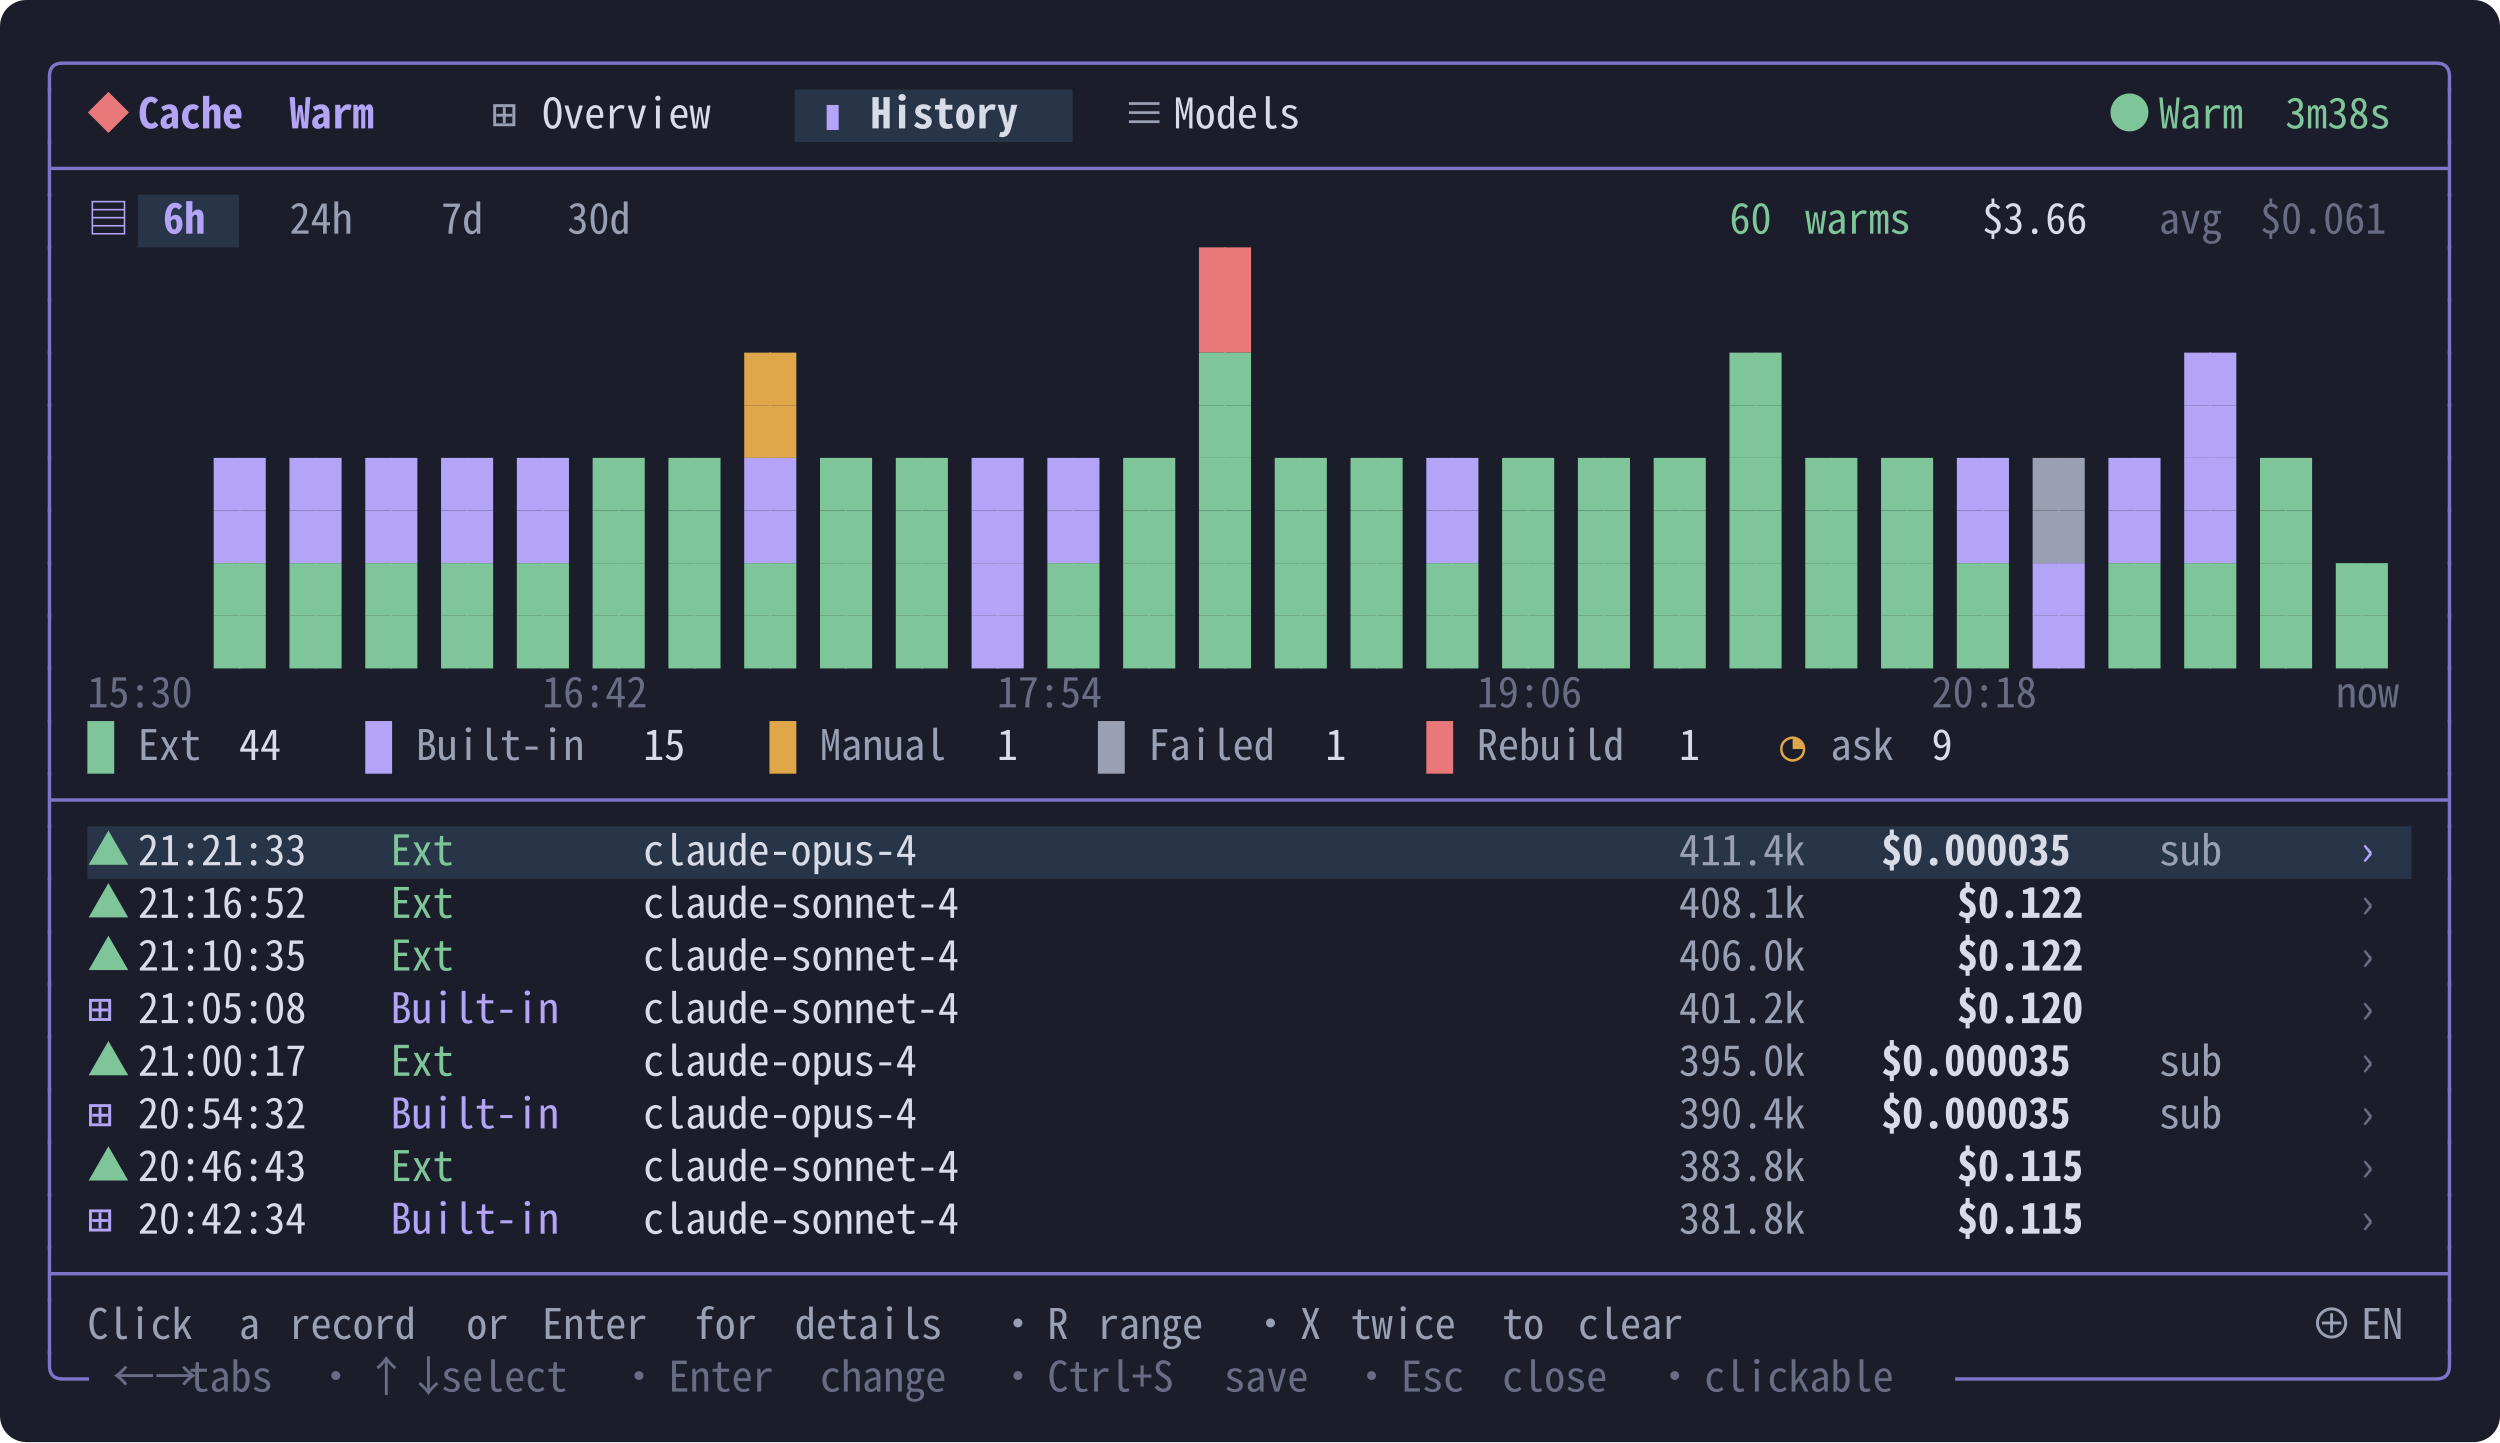
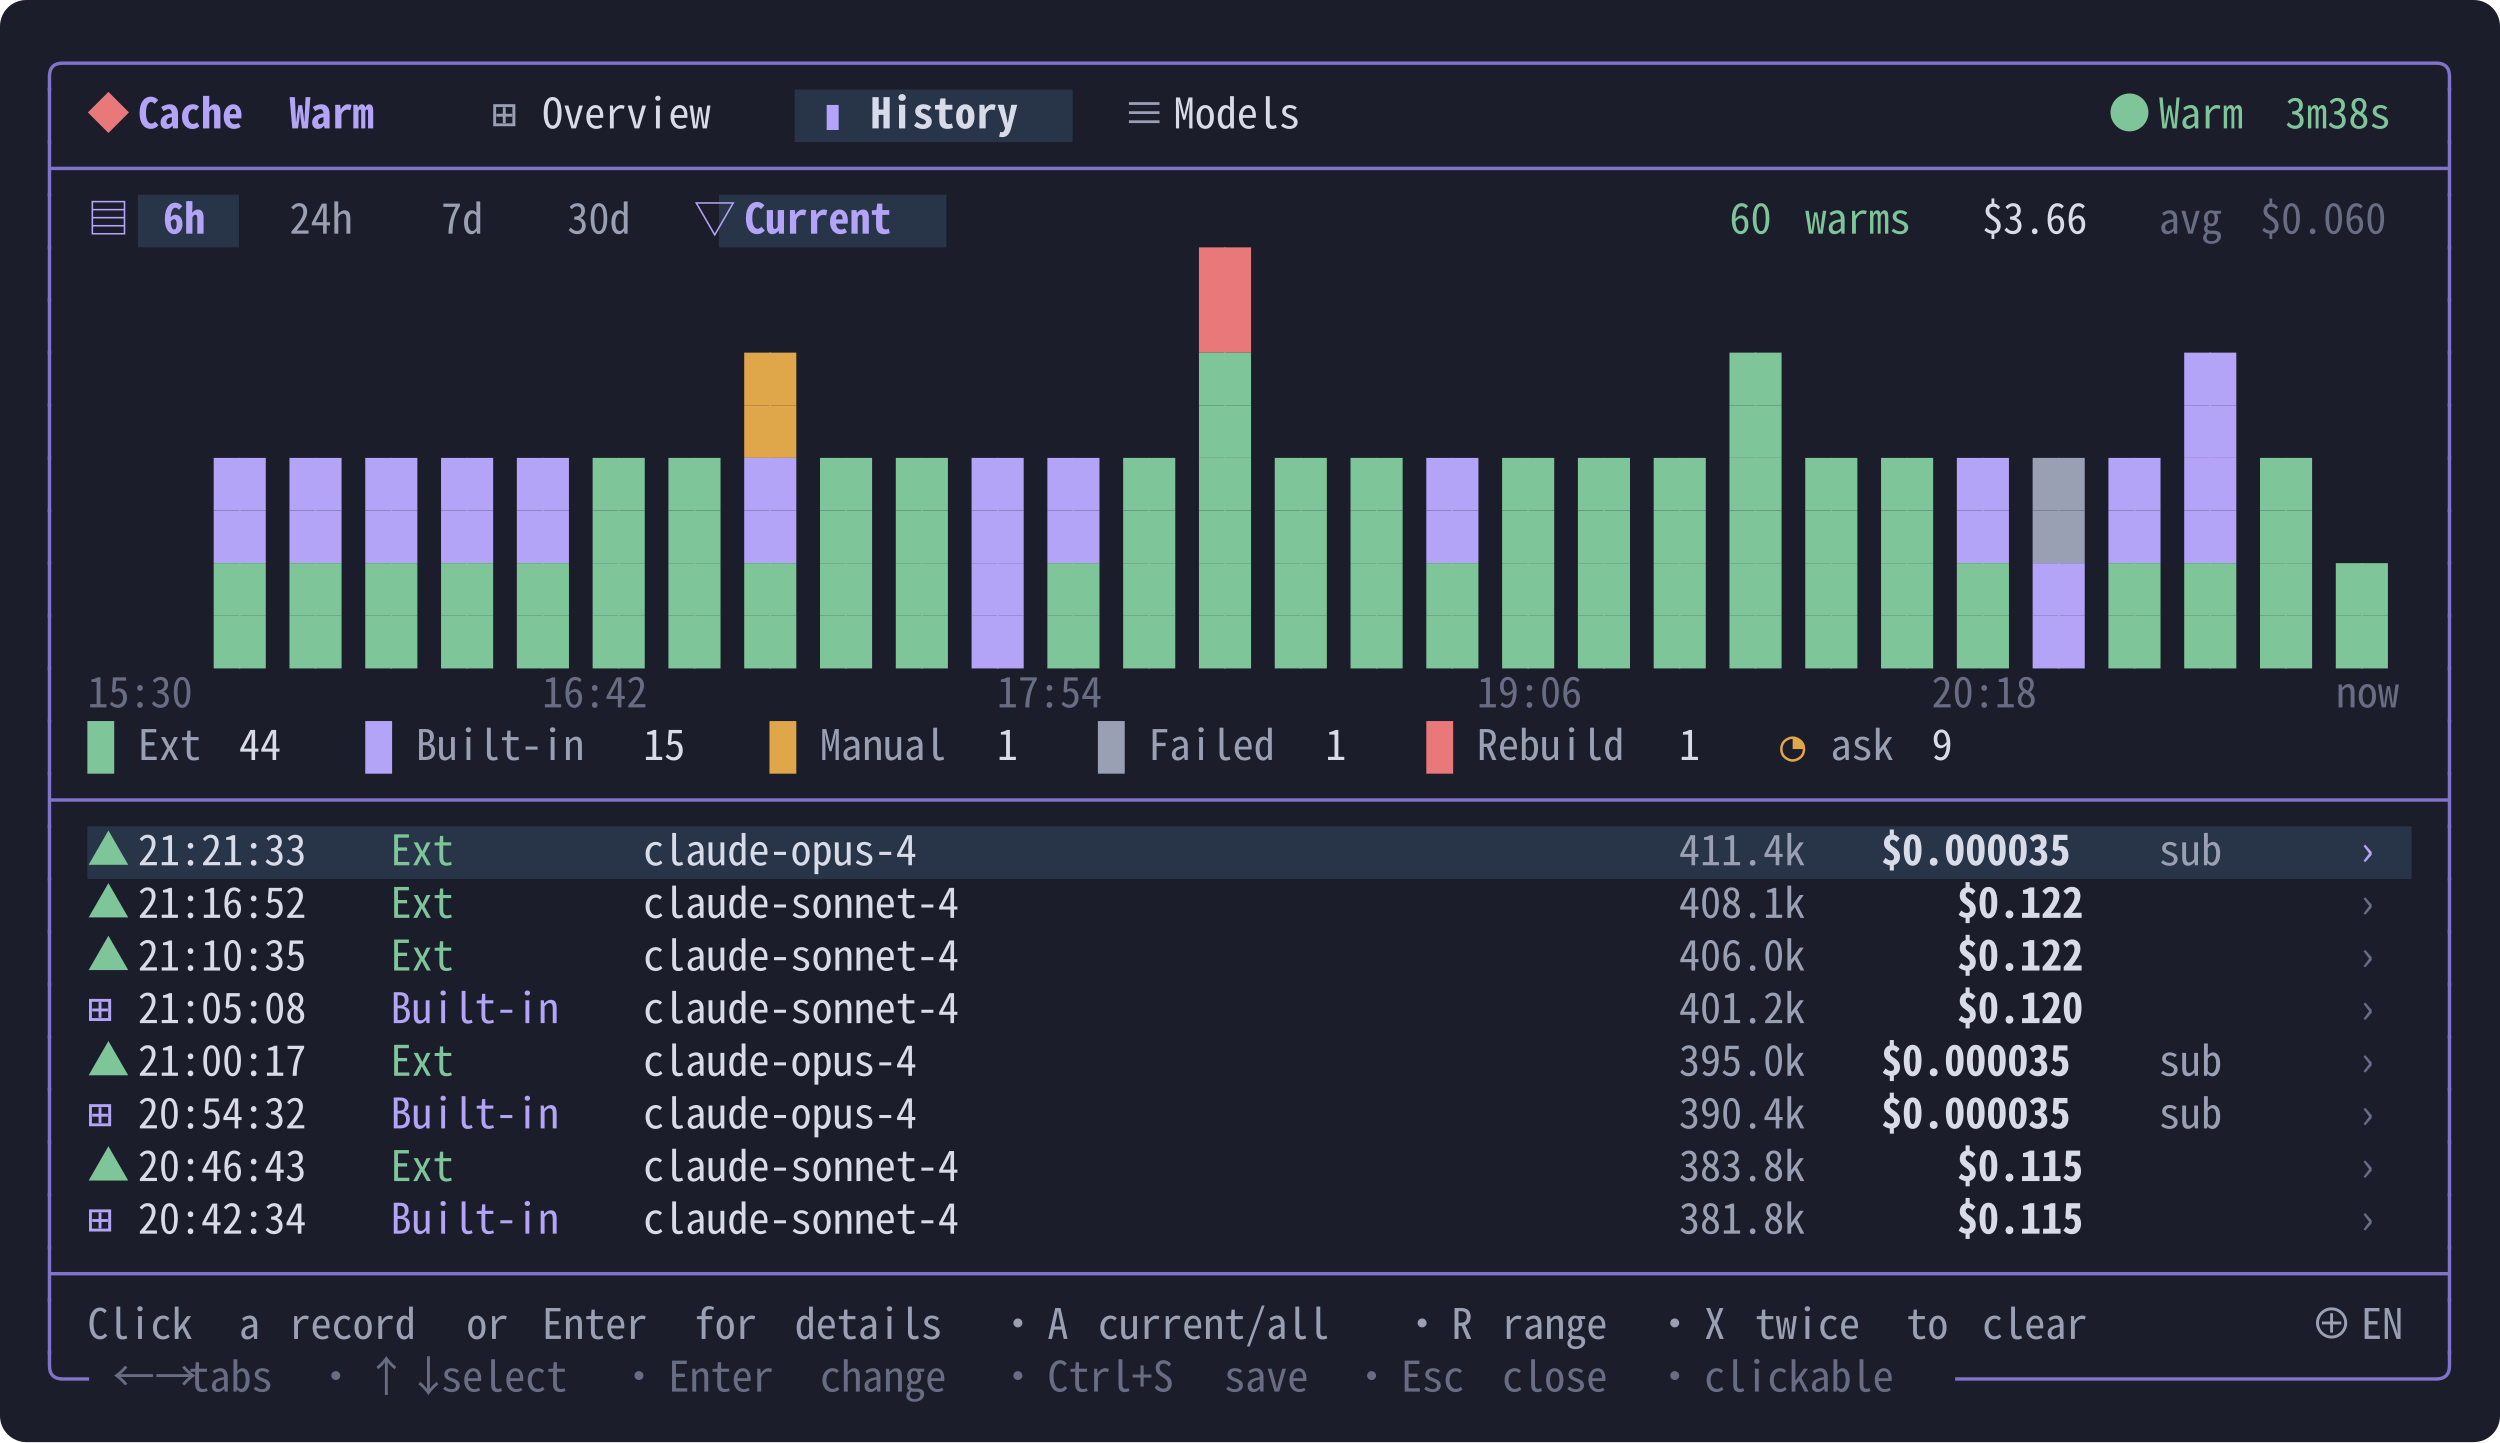
<svg xmlns="http://www.w3.org/2000/svg" width="950" height="548" viewBox="0 0 950 548" role="img" aria-label="Cache Warm – history">
  <rect width="950" height="548" rx="10" fill="#1b1d2a" />
  <g font-family="'JetBrains Mono','Cascadia Mono','SF Mono',Menlo,Consolas,'Noto Sans Mono CJK SC','Microsoft YaHei',monospace" font-size="16">
    <path d="M23.6 24H23.8Q18.8 24 18.8 29V34M23.6 24H33.2M33.2 24H42.8M42.8 24H52.4M52.4 24H62M62 24H71.6M71.6 24H81.2M81.2 24H90.8M90.8 24H100.4M100.4 24H110M110 24H119.6M119.6 24H129.2M129.2 24H138.8M138.8 24H148.4M148.4 24H158M158 24H167.6M167.6 24H177.2M177.2 24H186.8M186.8 24H196.4M196.4 24H206M206 24H215.6M215.6 24H225.2M225.2 24H234.8M234.8 24H244.4M244.4 24H254M254 24H263.6M263.6 24H273.2M273.2 24H282.8M282.8 24H292.4M292.4 24H302M302 24H311.6M311.6 24H321.2M321.2 24H330.8M330.8 24H340.4M340.4 24H350M350 24H359.6M359.6 24H369.2M369.2 24H378.8M378.8 24H388.4M388.4 24H398M398 24H407.6M407.6 24H417.2M417.2 24H426.8M426.8 24H436.4M436.4 24H446M446 24H455.6M455.6 24H465.2M465.2 24H474.8M474.8 24H484.4M484.4 24H494M494 24H503.6M503.6 24H513.2M513.2 24H522.8M522.8 24H532.4M532.4 24H542M542 24H551.6M551.6 24H561.2M561.2 24H570.8M570.8 24H580.4M580.4 24H590M590 24H599.6M599.6 24H609.2M609.2 24H618.8M618.8 24H628.4M628.4 24H638M638 24H647.6M647.6 24H657.2M657.2 24H666.8M666.8 24H676.4M676.4 24H686M686 24H695.6M695.6 24H705.2M705.2 24H714.8M714.8 24H724.4M724.4 24H734M734 24H743.6M743.6 24H753.2M753.2 24H762.8M762.8 24H772.4M772.4 24H782M782 24H791.6M791.6 24H801.2M801.2 24H810.8M810.8 24H820.4M820.4 24H830M830 24H839.6M839.6 24H849.2M849.2 24H858.8M858.8 24H868.4M868.4 24H878M878 24H887.6M887.6 24H897.2M897.2 24H906.8M906.8 24H916.4M916.4 24H926M926 24H925.8Q930.8 24 930.8 29V34" stroke="#7f74c9" stroke-width="1.3" fill="none" stroke-linecap="square" />
    <rect x="302.0" y="34" width="105.6" height="20" fill="#283447" />
    <text y="48.8" x="33.2" fill="#e8787a">◆</text>
    <text y="48.8" x="52.4 62.0 71.6 81.2 90.8" fill="#b4a4f7" font-weight="700">Cache</text>
    <text y="48.8" x="110.0 119.6 129.2 138.8" fill="#b4a4f7" font-weight="700">Warm</text>
    <text y="48.8" x="186.8" fill="#9aa0b4">⊞</text>
    <text y="48.8" x="206.0 215.6 225.2 234.8 244.4 254.0 263.6 273.2" fill="#d8dbe8">Overview</text>
    <text y="48.8" x="311.6" fill="#b4a4f7" font-weight="700">▮</text>
    <text y="48.8" x="330.8 340.4 350.0 359.6 369.2 378.8 388.4" fill="#d8dbe8" font-weight="700">History</text>
    <text y="48.8" x="426.8" fill="#9aa0b4">≡</text>
    <text y="48.8" x="446.0 455.6 465.2 474.8 484.4 494.0" fill="#d8dbe8">Models</text>
    <text y="48.8" x="801.2" fill="#7ec699">●</text>
    <text y="48.8" x="820.4 830.0 839.6 849.2" fill="#7ec699">Warm</text>
    <text y="48.8" x="868.4 878.0 887.6 897.2 906.8" fill="#7ec699">3m38s</text>
    <path d="M18.8 34V54M930.8 34V54" stroke="#7f74c9" stroke-width="1.3" fill="none" stroke-linecap="square" />
    <path d="M18.8 54V74M18.8 64H23.6M23.6 64H33.2M33.2 64H42.8M42.8 64H52.4M52.4 64H62M62 64H71.6M71.6 64H81.2M81.2 64H90.8M90.8 64H100.4M100.4 64H110M110 64H119.6M119.6 64H129.2M129.2 64H138.8M138.8 64H148.4M148.4 64H158M158 64H167.6M167.6 64H177.2M177.2 64H186.8M186.8 64H196.4M196.4 64H206M206 64H215.6M215.6 64H225.2M225.2 64H234.8M234.8 64H244.4M244.4 64H254M254 64H263.6M263.6 64H273.2M273.2 64H282.8M282.8 64H292.4M292.4 64H302M302 64H311.6M311.6 64H321.2M321.2 64H330.8M330.8 64H340.4M340.4 64H350M350 64H359.6M359.6 64H369.2M369.2 64H378.8M378.8 64H388.4M388.4 64H398M398 64H407.6M407.6 64H417.2M417.2 64H426.8M426.8 64H436.4M436.4 64H446M446 64H455.6M455.6 64H465.2M465.2 64H474.8M474.8 64H484.4M484.4 64H494M494 64H503.6M503.6 64H513.2M513.2 64H522.8M522.8 64H532.4M532.4 64H542M542 64H551.6M551.6 64H561.2M561.2 64H570.8M570.8 64H580.4M580.4 64H590M590 64H599.6M599.6 64H609.2M609.2 64H618.8M618.8 64H628.4M628.4 64H638M638 64H647.6M647.6 64H657.2M657.2 64H666.8M666.8 64H676.4M676.4 64H686M686 64H695.6M695.6 64H705.2M705.2 64H714.8M714.8 64H724.4M724.4 64H734M734 64H743.6M743.6 64H753.2M753.2 64H762.8M762.8 64H772.4M772.4 64H782M782 64H791.6M791.6 64H801.2M801.2 64H810.8M810.8 64H820.4M820.4 64H830M830 64H839.6M839.6 64H849.2M849.2 64H858.8M858.8 64H868.4M868.4 64H878M878 64H887.6M887.6 64H897.2M897.2 64H906.8M906.8 64H916.4M916.4 64H926M930.8 54V74M926 64H930.8" stroke="#7f74c9" stroke-width="1.3" fill="none" stroke-linecap="square" />
    <rect x="52.4" y="74" width="38.4" height="20" fill="#283447" />
+     <rect x="273.2" y="74" width="86.4" height="20" fill="#283447" />
    <text y="88.8" x="33.2" fill="#b4a4f7">▤</text>
    <text y="88.8" x="62.0 71.6" fill="#b4a4f7" font-weight="700">6h</text>
    <text y="88.8" x="110.0 119.6 129.2" fill="#9aa0b4">24h</text>
    <text y="88.8" x="167.6 177.2" fill="#9aa0b4">7d</text>
    <text y="88.8" x="215.6 225.2 234.8" fill="#9aa0b4">30d</text>
+     <text y="88.8" x="263.6" fill="#b4a4f7">▽</text>
+     <text y="88.8" x="282.8 292.4 302.0 311.6 321.2 330.8 340.4" fill="#b4a4f7" font-weight="700">Current</text>
    <text y="88.8" x="657.2 666.8" fill="#7ec699">60</text>
    <text y="88.8" x="686.0 695.6 705.2 714.8 724.4" fill="#7ec699">warms</text>
    <text y="88.8" x="753.2 762.8 772.4 782.0 791.6" fill="#d8dbe8">$3.66</text>
    <text y="88.8" x="820.4 830.0 839.6" fill="#686d84">avg</text>
-     <text y="88.8" x="858.8 868.4 878.0 887.6 897.2 906.8" fill="#686d84">$0.061</text>
+     <text y="88.8" x="858.8 868.4 878.0 887.6 897.2 906.8" fill="#686d84">$0.060</text>
    <path d="M18.8 74V94M930.8 74V94" stroke="#7f74c9" stroke-width="1.3" fill="none" stroke-linecap="square" />
    <rect x="455.6" y="94.0" width="10.2" height="20.0" fill="#e8787a" />
    <rect x="465.2" y="94.0" width="10.2" height="20.0" fill="#e8787a" />
    <path d="M18.8 94V114M930.8 94V114" stroke="#7f74c9" stroke-width="1.3" fill="none" stroke-linecap="square" />
    <rect x="455.6" y="114.0" width="10.2" height="20.0" fill="#e8787a" />
    <rect x="465.2" y="114.0" width="10.2" height="20.0" fill="#e8787a" />
    <path d="M18.8 114V134M930.8 114V134" stroke="#7f74c9" stroke-width="1.3" fill="none" stroke-linecap="square" />
    <rect x="282.8" y="134.0" width="10.2" height="20.0" fill="#e0a64a" />
    <rect x="292.4" y="134.0" width="10.2" height="20.0" fill="#e0a64a" />
    <rect x="455.6" y="134.0" width="10.2" height="20.0" fill="#7ec699" />
    <rect x="465.2" y="134.0" width="10.2" height="20.0" fill="#7ec699" />
    <rect x="657.2" y="134.0" width="10.2" height="20.0" fill="#7ec699" />
    <rect x="666.8" y="134.0" width="10.2" height="20.0" fill="#7ec699" />
    <rect x="830.0" y="134.0" width="10.2" height="20.0" fill="#b4a4f7" />
    <rect x="839.6" y="134.0" width="10.2" height="20.0" fill="#b4a4f7" />
    <path d="M18.8 134V154M930.8 134V154" stroke="#7f74c9" stroke-width="1.3" fill="none" stroke-linecap="square" />
    <rect x="282.8" y="154.0" width="10.2" height="20.0" fill="#e0a64a" />
    <rect x="292.4" y="154.0" width="10.2" height="20.0" fill="#e0a64a" />
    <rect x="455.6" y="154.0" width="10.2" height="20.0" fill="#7ec699" />
    <rect x="465.2" y="154.0" width="10.2" height="20.0" fill="#7ec699" />
    <rect x="657.2" y="154.0" width="10.2" height="20.0" fill="#7ec699" />
    <rect x="666.8" y="154.0" width="10.2" height="20.0" fill="#7ec699" />
    <rect x="830.0" y="154.0" width="10.2" height="20.0" fill="#b4a4f7" />
    <rect x="839.6" y="154.0" width="10.2" height="20.0" fill="#b4a4f7" />
    <path d="M18.8 154V174M930.8 154V174" stroke="#7f74c9" stroke-width="1.3" fill="none" stroke-linecap="square" />
    <rect x="81.2" y="174.0" width="10.2" height="20.0" fill="#b4a4f7" />
    <rect x="90.8" y="174.0" width="10.2" height="20.0" fill="#b4a4f7" />
    <rect x="110.0" y="174.0" width="10.2" height="20.0" fill="#b4a4f7" />
    <rect x="119.6" y="174.0" width="10.2" height="20.0" fill="#b4a4f7" />
    <rect x="138.8" y="174.0" width="10.2" height="20.0" fill="#b4a4f7" />
    <rect x="148.4" y="174.0" width="10.2" height="20.0" fill="#b4a4f7" />
    <rect x="167.6" y="174.0" width="10.2" height="20.0" fill="#b4a4f7" />
    <rect x="177.2" y="174.0" width="10.2" height="20.0" fill="#b4a4f7" />
    <rect x="196.4" y="174.0" width="10.2" height="20.0" fill="#b4a4f7" />
    <rect x="206.0" y="174.0" width="10.2" height="20.0" fill="#b4a4f7" />
    <rect x="225.2" y="174.0" width="10.2" height="20.0" fill="#7ec699" />
    <rect x="234.8" y="174.0" width="10.2" height="20.0" fill="#7ec699" />
    <rect x="254.0" y="174.0" width="10.2" height="20.0" fill="#7ec699" />
    <rect x="263.6" y="174.0" width="10.2" height="20.0" fill="#7ec699" />
    <rect x="282.8" y="174.0" width="10.2" height="20.0" fill="#b4a4f7" />
    <rect x="292.4" y="174.0" width="10.2" height="20.0" fill="#b4a4f7" />
    <rect x="311.6" y="174.0" width="10.2" height="20.0" fill="#7ec699" />
    <rect x="321.2" y="174.0" width="10.2" height="20.0" fill="#7ec699" />
    <rect x="340.4" y="174.0" width="10.2" height="20.0" fill="#7ec699" />
    <rect x="350.0" y="174.0" width="10.2" height="20.0" fill="#7ec699" />
    <rect x="369.2" y="174.0" width="10.2" height="20.0" fill="#b4a4f7" />
    <rect x="378.8" y="174.0" width="10.2" height="20.0" fill="#b4a4f7" />
    <rect x="398.0" y="174.0" width="10.2" height="20.0" fill="#b4a4f7" />
    <rect x="407.6" y="174.0" width="10.2" height="20.0" fill="#b4a4f7" />
    <rect x="426.8" y="174.0" width="10.2" height="20.0" fill="#7ec699" />
    <rect x="436.4" y="174.0" width="10.2" height="20.0" fill="#7ec699" />
    <rect x="455.6" y="174.0" width="10.2" height="20.0" fill="#7ec699" />
    <rect x="465.2" y="174.0" width="10.2" height="20.0" fill="#7ec699" />
    <rect x="484.4" y="174.0" width="10.2" height="20.0" fill="#7ec699" />
    <rect x="494.0" y="174.0" width="10.2" height="20.0" fill="#7ec699" />
    <rect x="513.2" y="174.0" width="10.2" height="20.0" fill="#7ec699" />
    <rect x="522.8" y="174.0" width="10.2" height="20.0" fill="#7ec699" />
    <rect x="542.0" y="174.0" width="10.2" height="20.0" fill="#b4a4f7" />
    <rect x="551.6" y="174.0" width="10.2" height="20.0" fill="#b4a4f7" />
    <rect x="570.8" y="174.0" width="10.2" height="20.0" fill="#7ec699" />
    <rect x="580.4" y="174.0" width="10.2" height="20.0" fill="#7ec699" />
    <rect x="599.6" y="174.0" width="10.2" height="20.0" fill="#7ec699" />
    <rect x="609.2" y="174.0" width="10.2" height="20.0" fill="#7ec699" />
    <rect x="628.4" y="174.0" width="10.2" height="20.0" fill="#7ec699" />
    <rect x="638.0" y="174.0" width="10.2" height="20.0" fill="#7ec699" />
    <rect x="657.2" y="174.0" width="10.2" height="20.0" fill="#7ec699" />
    <rect x="666.8" y="174.0" width="10.2" height="20.0" fill="#7ec699" />
    <rect x="686.0" y="174.0" width="10.2" height="20.0" fill="#7ec699" />
    <rect x="695.6" y="174.0" width="10.2" height="20.0" fill="#7ec699" />
    <rect x="714.8" y="174.0" width="10.2" height="20.0" fill="#7ec699" />
    <rect x="724.4" y="174.0" width="10.2" height="20.0" fill="#7ec699" />
    <rect x="743.6" y="174.0" width="10.2" height="20.0" fill="#b4a4f7" />
    <rect x="753.2" y="174.0" width="10.2" height="20.0" fill="#b4a4f7" />
    <rect x="772.4" y="174.0" width="10.2" height="20.0" fill="#9aa0b4" />
    <rect x="782.0" y="174.0" width="10.2" height="20.0" fill="#9aa0b4" />
    <rect x="801.2" y="174.0" width="10.2" height="20.0" fill="#b4a4f7" />
    <rect x="810.8" y="174.0" width="10.2" height="20.0" fill="#b4a4f7" />
    <rect x="830.0" y="174.0" width="10.2" height="20.0" fill="#b4a4f7" />
    <rect x="839.6" y="174.0" width="10.2" height="20.0" fill="#b4a4f7" />
    <rect x="858.8" y="174.0" width="10.2" height="20.0" fill="#7ec699" />
    <rect x="868.4" y="174.0" width="10.2" height="20.0" fill="#7ec699" />
    <path d="M18.8 174V194M930.8 174V194" stroke="#7f74c9" stroke-width="1.3" fill="none" stroke-linecap="square" />
    <rect x="81.2" y="194.0" width="10.2" height="20.0" fill="#b4a4f7" />
    <rect x="90.8" y="194.0" width="10.2" height="20.0" fill="#b4a4f7" />
    <rect x="110.0" y="194.0" width="10.2" height="20.0" fill="#b4a4f7" />
    <rect x="119.6" y="194.0" width="10.2" height="20.0" fill="#b4a4f7" />
    <rect x="138.8" y="194.0" width="10.2" height="20.0" fill="#b4a4f7" />
    <rect x="148.4" y="194.0" width="10.2" height="20.0" fill="#b4a4f7" />
    <rect x="167.6" y="194.0" width="10.2" height="20.0" fill="#b4a4f7" />
    <rect x="177.2" y="194.0" width="10.2" height="20.0" fill="#b4a4f7" />
    <rect x="196.4" y="194.0" width="10.2" height="20.0" fill="#b4a4f7" />
    <rect x="206.0" y="194.0" width="10.2" height="20.0" fill="#b4a4f7" />
    <rect x="225.2" y="194.0" width="10.2" height="20.0" fill="#7ec699" />
    <rect x="234.8" y="194.0" width="10.2" height="20.0" fill="#7ec699" />
    <rect x="254.0" y="194.0" width="10.2" height="20.0" fill="#7ec699" />
    <rect x="263.6" y="194.0" width="10.2" height="20.0" fill="#7ec699" />
    <rect x="282.8" y="194.0" width="10.2" height="20.0" fill="#b4a4f7" />
    <rect x="292.4" y="194.0" width="10.2" height="20.0" fill="#b4a4f7" />
    <rect x="311.6" y="194.0" width="10.2" height="20.0" fill="#7ec699" />
    <rect x="321.2" y="194.0" width="10.2" height="20.0" fill="#7ec699" />
    <rect x="340.4" y="194.0" width="10.2" height="20.0" fill="#7ec699" />
    <rect x="350.0" y="194.0" width="10.2" height="20.0" fill="#7ec699" />
    <rect x="369.2" y="194.0" width="10.2" height="20.0" fill="#b4a4f7" />
    <rect x="378.8" y="194.0" width="10.2" height="20.0" fill="#b4a4f7" />
    <rect x="398.0" y="194.0" width="10.2" height="20.0" fill="#b4a4f7" />
    <rect x="407.6" y="194.0" width="10.2" height="20.0" fill="#b4a4f7" />
    <rect x="426.8" y="194.0" width="10.2" height="20.0" fill="#7ec699" />
    <rect x="436.4" y="194.0" width="10.2" height="20.0" fill="#7ec699" />
    <rect x="455.6" y="194.0" width="10.2" height="20.0" fill="#7ec699" />
    <rect x="465.2" y="194.0" width="10.2" height="20.0" fill="#7ec699" />
    <rect x="484.4" y="194.0" width="10.2" height="20.0" fill="#7ec699" />
    <rect x="494.0" y="194.0" width="10.2" height="20.0" fill="#7ec699" />
    <rect x="513.2" y="194.0" width="10.2" height="20.0" fill="#7ec699" />
    <rect x="522.8" y="194.0" width="10.2" height="20.0" fill="#7ec699" />
    <rect x="542.0" y="194.0" width="10.2" height="20.0" fill="#b4a4f7" />
    <rect x="551.6" y="194.0" width="10.2" height="20.0" fill="#b4a4f7" />
    <rect x="570.8" y="194.0" width="10.2" height="20.0" fill="#7ec699" />
    <rect x="580.4" y="194.0" width="10.2" height="20.0" fill="#7ec699" />
    <rect x="599.6" y="194.0" width="10.2" height="20.0" fill="#7ec699" />
    <rect x="609.2" y="194.0" width="10.2" height="20.0" fill="#7ec699" />
    <rect x="628.4" y="194.0" width="10.2" height="20.0" fill="#7ec699" />
    <rect x="638.0" y="194.0" width="10.2" height="20.0" fill="#7ec699" />
    <rect x="657.2" y="194.0" width="10.2" height="20.0" fill="#7ec699" />
    <rect x="666.8" y="194.0" width="10.2" height="20.0" fill="#7ec699" />
    <rect x="686.0" y="194.0" width="10.2" height="20.0" fill="#7ec699" />
    <rect x="695.6" y="194.0" width="10.2" height="20.0" fill="#7ec699" />
    <rect x="714.8" y="194.0" width="10.2" height="20.0" fill="#7ec699" />
    <rect x="724.4" y="194.0" width="10.2" height="20.0" fill="#7ec699" />
    <rect x="743.6" y="194.0" width="10.2" height="20.0" fill="#b4a4f7" />
    <rect x="753.2" y="194.0" width="10.2" height="20.0" fill="#b4a4f7" />
    <rect x="772.4" y="194.0" width="10.2" height="20.0" fill="#9aa0b4" />
    <rect x="782.0" y="194.0" width="10.2" height="20.0" fill="#9aa0b4" />
    <rect x="801.2" y="194.0" width="10.2" height="20.0" fill="#b4a4f7" />
    <rect x="810.8" y="194.0" width="10.2" height="20.0" fill="#b4a4f7" />
    <rect x="830.0" y="194.0" width="10.2" height="20.0" fill="#b4a4f7" />
    <rect x="839.6" y="194.0" width="10.2" height="20.0" fill="#b4a4f7" />
    <rect x="858.8" y="194.0" width="10.2" height="20.0" fill="#7ec699" />
    <rect x="868.4" y="194.0" width="10.2" height="20.0" fill="#7ec699" />
    <path d="M18.8 194V214M930.8 194V214" stroke="#7f74c9" stroke-width="1.3" fill="none" stroke-linecap="square" />
    <rect x="81.2" y="214.0" width="10.2" height="20.0" fill="#7ec699" />
    <rect x="90.8" y="214.0" width="10.2" height="20.0" fill="#7ec699" />
    <rect x="110.0" y="214.0" width="10.2" height="20.0" fill="#7ec699" />
    <rect x="119.6" y="214.0" width="10.2" height="20.0" fill="#7ec699" />
    <rect x="138.8" y="214.0" width="10.2" height="20.0" fill="#7ec699" />
    <rect x="148.4" y="214.0" width="10.2" height="20.0" fill="#7ec699" />
    <rect x="167.6" y="214.0" width="10.2" height="20.0" fill="#7ec699" />
    <rect x="177.2" y="214.0" width="10.2" height="20.0" fill="#7ec699" />
    <rect x="196.4" y="214.0" width="10.2" height="20.0" fill="#7ec699" />
    <rect x="206.0" y="214.0" width="10.2" height="20.0" fill="#7ec699" />
    <rect x="225.2" y="214.0" width="10.2" height="20.0" fill="#7ec699" />
    <rect x="234.8" y="214.0" width="10.2" height="20.0" fill="#7ec699" />
    <rect x="254.0" y="214.0" width="10.2" height="20.0" fill="#7ec699" />
    <rect x="263.6" y="214.0" width="10.2" height="20.0" fill="#7ec699" />
    <rect x="282.8" y="214.0" width="10.2" height="20.0" fill="#7ec699" />
    <rect x="292.4" y="214.0" width="10.2" height="20.0" fill="#7ec699" />
    <rect x="311.6" y="214.0" width="10.2" height="20.0" fill="#7ec699" />
    <rect x="321.2" y="214.0" width="10.2" height="20.0" fill="#7ec699" />
    <rect x="340.4" y="214.0" width="10.2" height="20.0" fill="#7ec699" />
    <rect x="350.0" y="214.0" width="10.2" height="20.0" fill="#7ec699" />
    <rect x="369.2" y="214.0" width="10.2" height="20.0" fill="#b4a4f7" />
    <rect x="378.8" y="214.0" width="10.2" height="20.0" fill="#b4a4f7" />
    <rect x="398.0" y="214.0" width="10.2" height="20.0" fill="#7ec699" />
    <rect x="407.6" y="214.0" width="10.2" height="20.0" fill="#7ec699" />
    <rect x="426.8" y="214.0" width="10.2" height="20.0" fill="#7ec699" />
    <rect x="436.4" y="214.0" width="10.2" height="20.0" fill="#7ec699" />
    <rect x="455.6" y="214.0" width="10.2" height="20.0" fill="#7ec699" />
    <rect x="465.2" y="214.0" width="10.2" height="20.0" fill="#7ec699" />
    <rect x="484.4" y="214.0" width="10.2" height="20.0" fill="#7ec699" />
    <rect x="494.0" y="214.0" width="10.2" height="20.0" fill="#7ec699" />
    <rect x="513.2" y="214.0" width="10.2" height="20.0" fill="#7ec699" />
    <rect x="522.8" y="214.0" width="10.2" height="20.0" fill="#7ec699" />
    <rect x="542.0" y="214.0" width="10.2" height="20.0" fill="#7ec699" />
    <rect x="551.6" y="214.0" width="10.2" height="20.0" fill="#7ec699" />
    <rect x="570.8" y="214.0" width="10.2" height="20.0" fill="#7ec699" />
    <rect x="580.4" y="214.0" width="10.2" height="20.0" fill="#7ec699" />
    <rect x="599.6" y="214.0" width="10.2" height="20.0" fill="#7ec699" />
    <rect x="609.2" y="214.0" width="10.2" height="20.0" fill="#7ec699" />
    <rect x="628.4" y="214.0" width="10.2" height="20.0" fill="#7ec699" />
    <rect x="638.0" y="214.0" width="10.2" height="20.0" fill="#7ec699" />
    <rect x="657.2" y="214.0" width="10.2" height="20.0" fill="#7ec699" />
    <rect x="666.8" y="214.0" width="10.2" height="20.0" fill="#7ec699" />
    <rect x="686.0" y="214.0" width="10.2" height="20.0" fill="#7ec699" />
    <rect x="695.6" y="214.0" width="10.2" height="20.0" fill="#7ec699" />
    <rect x="714.8" y="214.0" width="10.2" height="20.0" fill="#7ec699" />
    <rect x="724.4" y="214.0" width="10.2" height="20.0" fill="#7ec699" />
    <rect x="743.6" y="214.0" width="10.2" height="20.0" fill="#7ec699" />
    <rect x="753.2" y="214.0" width="10.2" height="20.0" fill="#7ec699" />
    <rect x="772.4" y="214.0" width="10.2" height="20.0" fill="#b4a4f7" />
    <rect x="782.0" y="214.0" width="10.2" height="20.0" fill="#b4a4f7" />
    <rect x="801.2" y="214.0" width="10.2" height="20.0" fill="#7ec699" />
    <rect x="810.8" y="214.0" width="10.2" height="20.0" fill="#7ec699" />
    <rect x="830.0" y="214.0" width="10.2" height="20.0" fill="#7ec699" />
    <rect x="839.6" y="214.0" width="10.2" height="20.0" fill="#7ec699" />
    <rect x="858.8" y="214.0" width="10.2" height="20.0" fill="#7ec699" />
    <rect x="868.4" y="214.0" width="10.2" height="20.0" fill="#7ec699" />
    <rect x="887.6" y="214.0" width="10.2" height="20.0" fill="#7ec699" />
    <rect x="897.2" y="214.0" width="10.2" height="20.0" fill="#7ec699" />
    <path d="M18.8 214V234M930.8 214V234" stroke="#7f74c9" stroke-width="1.3" fill="none" stroke-linecap="square" />
    <rect x="81.2" y="234.0" width="10.2" height="20.0" fill="#7ec699" />
    <rect x="90.8" y="234.0" width="10.2" height="20.0" fill="#7ec699" />
    <rect x="110.0" y="234.0" width="10.2" height="20.0" fill="#7ec699" />
    <rect x="119.6" y="234.0" width="10.2" height="20.0" fill="#7ec699" />
    <rect x="138.8" y="234.0" width="10.2" height="20.0" fill="#7ec699" />
    <rect x="148.4" y="234.0" width="10.2" height="20.0" fill="#7ec699" />
    <rect x="167.6" y="234.0" width="10.2" height="20.0" fill="#7ec699" />
    <rect x="177.2" y="234.0" width="10.2" height="20.0" fill="#7ec699" />
    <rect x="196.4" y="234.0" width="10.2" height="20.0" fill="#7ec699" />
    <rect x="206.0" y="234.0" width="10.2" height="20.0" fill="#7ec699" />
    <rect x="225.2" y="234.0" width="10.2" height="20.0" fill="#7ec699" />
    <rect x="234.8" y="234.0" width="10.2" height="20.0" fill="#7ec699" />
    <rect x="254.0" y="234.0" width="10.2" height="20.0" fill="#7ec699" />
    <rect x="263.6" y="234.0" width="10.2" height="20.0" fill="#7ec699" />
    <rect x="282.8" y="234.0" width="10.2" height="20.0" fill="#7ec699" />
    <rect x="292.4" y="234.0" width="10.2" height="20.0" fill="#7ec699" />
    <rect x="311.6" y="234.0" width="10.2" height="20.0" fill="#7ec699" />
    <rect x="321.2" y="234.0" width="10.2" height="20.0" fill="#7ec699" />
    <rect x="340.4" y="234.0" width="10.2" height="20.0" fill="#7ec699" />
    <rect x="350.0" y="234.0" width="10.2" height="20.0" fill="#7ec699" />
    <rect x="369.2" y="234.0" width="10.2" height="20.0" fill="#b4a4f7" />
    <rect x="378.8" y="234.0" width="10.2" height="20.0" fill="#b4a4f7" />
    <rect x="398.0" y="234.0" width="10.2" height="20.0" fill="#7ec699" />
    <rect x="407.6" y="234.0" width="10.2" height="20.0" fill="#7ec699" />
    <rect x="426.8" y="234.0" width="10.2" height="20.0" fill="#7ec699" />
    <rect x="436.4" y="234.0" width="10.2" height="20.0" fill="#7ec699" />
    <rect x="455.6" y="234.0" width="10.2" height="20.0" fill="#7ec699" />
    <rect x="465.2" y="234.0" width="10.2" height="20.0" fill="#7ec699" />
    <rect x="484.4" y="234.0" width="10.2" height="20.0" fill="#7ec699" />
    <rect x="494.0" y="234.0" width="10.2" height="20.0" fill="#7ec699" />
    <rect x="513.2" y="234.0" width="10.2" height="20.0" fill="#7ec699" />
    <rect x="522.8" y="234.0" width="10.2" height="20.0" fill="#7ec699" />
    <rect x="542.0" y="234.0" width="10.2" height="20.0" fill="#7ec699" />
    <rect x="551.6" y="234.0" width="10.2" height="20.0" fill="#7ec699" />
    <rect x="570.8" y="234.0" width="10.2" height="20.0" fill="#7ec699" />
    <rect x="580.4" y="234.0" width="10.2" height="20.0" fill="#7ec699" />
    <rect x="599.6" y="234.0" width="10.2" height="20.0" fill="#7ec699" />
    <rect x="609.2" y="234.0" width="10.2" height="20.0" fill="#7ec699" />
    <rect x="628.4" y="234.0" width="10.2" height="20.0" fill="#7ec699" />
    <rect x="638.0" y="234.0" width="10.2" height="20.0" fill="#7ec699" />
    <rect x="657.2" y="234.0" width="10.2" height="20.0" fill="#7ec699" />
    <rect x="666.8" y="234.0" width="10.2" height="20.0" fill="#7ec699" />
    <rect x="686.0" y="234.0" width="10.2" height="20.0" fill="#7ec699" />
    <rect x="695.6" y="234.0" width="10.2" height="20.0" fill="#7ec699" />
    <rect x="714.8" y="234.0" width="10.2" height="20.0" fill="#7ec699" />
    <rect x="724.4" y="234.0" width="10.2" height="20.0" fill="#7ec699" />
    <rect x="743.6" y="234.0" width="10.2" height="20.0" fill="#7ec699" />
    <rect x="753.2" y="234.0" width="10.2" height="20.0" fill="#7ec699" />
    <rect x="772.4" y="234.0" width="10.2" height="20.0" fill="#b4a4f7" />
    <rect x="782.0" y="234.0" width="10.2" height="20.0" fill="#b4a4f7" />
    <rect x="801.2" y="234.0" width="10.2" height="20.0" fill="#7ec699" />
    <rect x="810.8" y="234.0" width="10.2" height="20.0" fill="#7ec699" />
    <rect x="830.0" y="234.0" width="10.2" height="20.0" fill="#7ec699" />
    <rect x="839.6" y="234.0" width="10.2" height="20.0" fill="#7ec699" />
    <rect x="858.8" y="234.0" width="10.2" height="20.0" fill="#7ec699" />
    <rect x="868.4" y="234.0" width="10.2" height="20.0" fill="#7ec699" />
    <rect x="887.6" y="234.0" width="10.2" height="20.0" fill="#7ec699" />
    <rect x="897.2" y="234.0" width="10.2" height="20.0" fill="#7ec699" />
    <path d="M18.8 234V254M930.8 234V254" stroke="#7f74c9" stroke-width="1.3" fill="none" stroke-linecap="square" />
    <text y="268.8" x="33.2 42.8 52.4 62.0 71.6" fill="#686d84">15:30</text>
    <text y="268.8" x="206.0 215.6 225.2 234.8 244.4" fill="#686d84">16:42</text>
    <text y="268.8" x="378.8 388.4 398.0 407.6 417.2" fill="#686d84">17:54</text>
    <text y="268.8" x="561.2 570.8 580.4 590.0 599.6" fill="#686d84">19:06</text>
    <text y="268.8" x="734.0 743.6 753.2 762.8 772.4" fill="#686d84">20:18</text>
    <text y="268.8" x="887.6 897.2 906.8" fill="#686d84">now</text>
    <path d="M18.8 254V274M930.8 254V274" stroke="#7f74c9" stroke-width="1.3" fill="none" stroke-linecap="square" />
    <rect x="33.2" y="274.0" width="10.2" height="20.0" fill="#7ec699" />
    <text y="288.8" x="52.4 62.0 71.6" fill="#9aa0b4">Ext</text>
    <text y="288.8" x="90.8 100.4" fill="#d8dbe8">44</text>
    <rect x="138.8" y="274.0" width="10.2" height="20.0" fill="#b4a4f7" />
    <text y="288.8" x="158.0 167.6 177.2 186.8 196.4 206.0 215.6 225.2" fill="#9aa0b4">Built-in</text>
    <text y="288.8" x="244.4 254.0" fill="#d8dbe8">15</text>
    <rect x="292.4" y="274.0" width="10.2" height="20.0" fill="#e0a64a" />
    <text y="288.8" x="311.6 321.2 330.8 340.4 350.0 359.6" fill="#9aa0b4">Manual</text>
    <text y="288.8" x="378.8" fill="#d8dbe8">1</text>
    <rect x="417.2" y="274.0" width="10.2" height="20.0" fill="#9aa0b4" />
    <text y="288.8" x="436.4 446.0 455.6 465.2 474.8 484.4" fill="#9aa0b4">Failed</text>
    <text y="288.8" x="503.6" fill="#d8dbe8">1</text>
    <rect x="542.0" y="274.0" width="10.2" height="20.0" fill="#e8787a" />
    <text y="288.8" x="561.2 570.8 580.4 590.0 599.6 609.2 618.8" fill="#9aa0b4">Rebuild</text>
    <text y="288.8" x="638.0" fill="#d8dbe8">1</text>
    <text y="288.8" x="676.4" fill="#e0a64a">◔</text>
    <text y="288.8" x="695.6 705.2 714.8" fill="#9aa0b4">ask</text>
    <text y="288.8" x="734.0" fill="#d8dbe8">9</text>
    <path d="M18.8 274V294M930.8 274V294" stroke="#7f74c9" stroke-width="1.3" fill="none" stroke-linecap="square" />
    <path d="M18.8 294V314M18.8 304H23.6M23.6 304H33.2M33.2 304H42.8M42.8 304H52.4M52.4 304H62M62 304H71.6M71.6 304H81.2M81.2 304H90.8M90.8 304H100.4M100.4 304H110M110 304H119.6M119.6 304H129.2M129.2 304H138.8M138.8 304H148.4M148.4 304H158M158 304H167.6M167.6 304H177.2M177.2 304H186.8M186.8 304H196.4M196.4 304H206M206 304H215.6M215.6 304H225.2M225.2 304H234.8M234.8 304H244.4M244.4 304H254M254 304H263.6M263.6 304H273.2M273.2 304H282.8M282.8 304H292.4M292.4 304H302M302 304H311.6M311.6 304H321.2M321.2 304H330.8M330.8 304H340.4M340.4 304H350M350 304H359.6M359.6 304H369.2M369.2 304H378.8M378.8 304H388.4M388.4 304H398M398 304H407.6M407.6 304H417.2M417.2 304H426.8M426.8 304H436.4M436.4 304H446M446 304H455.6M455.6 304H465.2M465.2 304H474.8M474.8 304H484.4M484.4 304H494M494 304H503.6M503.6 304H513.2M513.2 304H522.8M522.8 304H532.4M532.4 304H542M542 304H551.6M551.6 304H561.2M561.2 304H570.8M570.8 304H580.4M580.4 304H590M590 304H599.6M599.6 304H609.2M609.2 304H618.8M618.8 304H628.4M628.4 304H638M638 304H647.6M647.6 304H657.2M657.2 304H666.8M666.8 304H676.4M676.4 304H686M686 304H695.6M695.6 304H705.2M705.2 304H714.8M714.8 304H724.4M724.4 304H734M734 304H743.6M743.6 304H753.2M753.2 304H762.8M762.8 304H772.4M772.4 304H782M782 304H791.6M791.6 304H801.2M801.2 304H810.8M810.8 304H820.4M820.4 304H830M830 304H839.6M839.6 304H849.2M849.2 304H858.8M858.8 304H868.4M868.4 304H878M878 304H887.6M887.6 304H897.2M897.2 304H906.8M906.8 304H916.4M916.4 304H926M930.8 294V314M926 304H930.8" stroke="#7f74c9" stroke-width="1.3" fill="none" stroke-linecap="square" />
    <rect x="33.2" y="314" width="883.2" height="20" fill="#283447" />
    <text y="328.8" x="33.2" fill="#7ec699">▲</text>
    <text y="328.8" x="52.4 62.0 71.6 81.2 90.8 100.4 110.0 119.6" fill="#d8dbe8">21:21:33</text>
    <text y="328.8" x="148.4 158.0 167.6" fill="#7ec699">Ext</text>
    <text y="328.8" x="244.4 254.0 263.6 273.2 282.8 292.4 302.0 311.6 321.2 330.8 340.4 350.0 359.6" fill="#d8dbe8">claude-opus-4</text>
    <text y="328.8" x="638.0 647.6 657.2 666.8 676.4 686.0" fill="#9aa0b4">411.4k</text>
    <text y="328.8" x="714.8 724.4 734.0 743.6 753.2 762.8 772.4 782.0 791.6" fill="#d8dbe8" font-weight="700">$0.000035</text>
    <text y="328.8" x="820.4 830.0 839.6" fill="#9aa0b4">sub</text>
    <text y="328.8" x="897.2" fill="#b4a4f7">›</text>
    <path d="M18.8 314V334M930.8 314V334" stroke="#7f74c9" stroke-width="1.3" fill="none" stroke-linecap="square" />
    <text y="348.8" x="33.2" fill="#7ec699">▲</text>
    <text y="348.8" x="52.4 62.0 71.6 81.2 90.8 100.4 110.0 119.6" fill="#d8dbe8">21:16:52</text>
    <text y="348.8" x="148.4 158.0 167.6" fill="#7ec699">Ext</text>
    <text y="348.8" x="244.4 254.0 263.6 273.2 282.8 292.4 302.0 311.6 321.2 330.8 340.4 350.0 359.6 369.2 378.8" fill="#d8dbe8">claude-sonnet-4</text>
    <text y="348.8" x="638.0 647.6 657.2 666.8 676.4 686.0" fill="#9aa0b4">408.1k</text>
    <text y="348.8" x="743.6 753.2 762.8 772.4 782.0 791.6" fill="#d8dbe8" font-weight="700">$0.122</text>
    <text y="348.8" x="897.2" fill="#686d84">›</text>
    <path d="M18.8 334V354M930.8 334V354" stroke="#7f74c9" stroke-width="1.3" fill="none" stroke-linecap="square" />
    <text y="368.8" x="33.2" fill="#7ec699">▲</text>
    <text y="368.8" x="52.4 62.0 71.6 81.2 90.8 100.4 110.0 119.6" fill="#d8dbe8">21:10:35</text>
    <text y="368.8" x="148.4 158.0 167.6" fill="#7ec699">Ext</text>
    <text y="368.8" x="244.4 254.0 263.6 273.2 282.8 292.4 302.0 311.6 321.2 330.8 340.4 350.0 359.6 369.2 378.8" fill="#d8dbe8">claude-sonnet-4</text>
    <text y="368.8" x="638.0 647.6 657.2 666.8 676.4 686.0" fill="#9aa0b4">406.0k</text>
    <text y="368.8" x="743.6 753.2 762.8 772.4 782.0 791.6" fill="#d8dbe8" font-weight="700">$0.122</text>
    <text y="368.8" x="897.2" fill="#686d84">›</text>
    <path d="M18.8 354V374M930.8 354V374" stroke="#7f74c9" stroke-width="1.3" fill="none" stroke-linecap="square" />
    <text y="388.8" x="33.2" fill="#b4a4f7">⊞</text>
    <text y="388.8" x="52.4 62.0 71.6 81.2 90.8 100.4 110.0 119.6" fill="#d8dbe8">21:05:08</text>
    <text y="388.8" x="148.4 158.0 167.6 177.2 186.8 196.4 206.0 215.6" fill="#b4a4f7">Built-in</text>
    <text y="388.8" x="244.4 254.0 263.6 273.2 282.8 292.4 302.0 311.6 321.2 330.8 340.4 350.0 359.6 369.2 378.8" fill="#d8dbe8">claude-sonnet-4</text>
    <text y="388.8" x="638.0 647.6 657.2 666.8 676.4 686.0" fill="#9aa0b4">401.2k</text>
    <text y="388.8" x="743.6 753.2 762.8 772.4 782.0 791.6" fill="#d8dbe8" font-weight="700">$0.120</text>
    <text y="388.8" x="897.2" fill="#686d84">›</text>
    <path d="M18.8 374V394M930.8 374V394" stroke="#7f74c9" stroke-width="1.3" fill="none" stroke-linecap="square" />
    <text y="408.8" x="33.2" fill="#7ec699">▲</text>
    <text y="408.8" x="52.4 62.0 71.6 81.2 90.8 100.4 110.0 119.6" fill="#d8dbe8">21:00:17</text>
    <text y="408.8" x="148.4 158.0 167.6" fill="#7ec699">Ext</text>
    <text y="408.8" x="244.4 254.0 263.6 273.2 282.8 292.4 302.0 311.6 321.2 330.8 340.4 350.0 359.6" fill="#d8dbe8">claude-opus-4</text>
    <text y="408.8" x="638.0 647.6 657.2 666.8 676.4 686.0" fill="#9aa0b4">395.0k</text>
    <text y="408.8" x="714.8 724.4 734.0 743.6 753.2 762.8 772.4 782.0 791.6" fill="#d8dbe8" font-weight="700">$0.000035</text>
    <text y="408.8" x="820.4 830.0 839.6" fill="#9aa0b4">sub</text>
    <text y="408.8" x="897.2" fill="#686d84">›</text>
    <path d="M18.8 394V414M930.8 394V414" stroke="#7f74c9" stroke-width="1.3" fill="none" stroke-linecap="square" />
    <text y="428.8" x="33.2" fill="#b4a4f7">⊞</text>
    <text y="428.8" x="52.4 62.0 71.6 81.2 90.8 100.4 110.0 119.6" fill="#d8dbe8">20:54:32</text>
    <text y="428.8" x="148.4 158.0 167.6 177.2 186.8 196.4 206.0 215.6" fill="#b4a4f7">Built-in</text>
    <text y="428.8" x="244.4 254.0 263.6 273.2 282.8 292.4 302.0 311.6 321.2 330.8 340.4 350.0 359.6" fill="#d8dbe8">claude-opus-4</text>
    <text y="428.8" x="638.0 647.6 657.2 666.8 676.4 686.0" fill="#9aa0b4">390.4k</text>
    <text y="428.8" x="714.8 724.4 734.0 743.6 753.2 762.8 772.4 782.0 791.6" fill="#d8dbe8" font-weight="700">$0.000035</text>
    <text y="428.8" x="820.4 830.0 839.6" fill="#9aa0b4">sub</text>
    <text y="428.8" x="897.2" fill="#686d84">›</text>
    <path d="M18.8 414V434M930.8 414V434" stroke="#7f74c9" stroke-width="1.3" fill="none" stroke-linecap="square" />
    <text y="448.8" x="33.2" fill="#7ec699">▲</text>
    <text y="448.8" x="52.4 62.0 71.6 81.2 90.8 100.4 110.0 119.6" fill="#d8dbe8">20:46:43</text>
    <text y="448.8" x="148.4 158.0 167.6" fill="#7ec699">Ext</text>
    <text y="448.8" x="244.4 254.0 263.6 273.2 282.8 292.4 302.0 311.6 321.2 330.8 340.4 350.0 359.6 369.2 378.8" fill="#d8dbe8">claude-sonnet-4</text>
    <text y="448.8" x="638.0 647.6 657.2 666.8 676.4 686.0" fill="#9aa0b4">383.8k</text>
    <text y="448.8" x="743.6 753.2 762.8 772.4 782.0 791.6" fill="#d8dbe8" font-weight="700">$0.115</text>
    <text y="448.8" x="897.2" fill="#686d84">›</text>
    <path d="M18.8 434V454M930.8 434V454" stroke="#7f74c9" stroke-width="1.3" fill="none" stroke-linecap="square" />
    <text y="468.8" x="33.2" fill="#b4a4f7">⊞</text>
    <text y="468.8" x="52.4 62.0 71.6 81.2 90.8 100.4 110.0 119.6" fill="#d8dbe8">20:42:34</text>
    <text y="468.8" x="148.4 158.0 167.6 177.2 186.8 196.4 206.0 215.6" fill="#b4a4f7">Built-in</text>
    <text y="468.8" x="244.4 254.0 263.6 273.2 282.8 292.4 302.0 311.6 321.2 330.8 340.4 350.0 359.6 369.2 378.8" fill="#d8dbe8">claude-sonnet-4</text>
    <text y="468.8" x="638.0 647.6 657.2 666.8 676.4 686.0" fill="#9aa0b4">381.8k</text>
    <text y="468.8" x="743.6 753.2 762.8 772.4 782.0 791.6" fill="#d8dbe8" font-weight="700">$0.115</text>
    <text y="468.8" x="897.2" fill="#686d84">›</text>
    <path d="M18.8 454V474M930.8 454V474" stroke="#7f74c9" stroke-width="1.3" fill="none" stroke-linecap="square" />
    <path d="M18.8 474V494M18.8 484H23.6M23.6 484H33.2M33.2 484H42.8M42.8 484H52.4M52.4 484H62M62 484H71.6M71.6 484H81.2M81.2 484H90.8M90.8 484H100.4M100.4 484H110M110 484H119.6M119.6 484H129.2M129.2 484H138.8M138.8 484H148.4M148.4 484H158M158 484H167.6M167.6 484H177.2M177.2 484H186.8M186.8 484H196.4M196.4 484H206M206 484H215.6M215.6 484H225.2M225.2 484H234.8M234.8 484H244.4M244.4 484H254M254 484H263.6M263.6 484H273.2M273.2 484H282.8M282.8 484H292.4M292.4 484H302M302 484H311.6M311.6 484H321.2M321.2 484H330.8M330.8 484H340.4M340.4 484H350M350 484H359.6M359.6 484H369.2M369.2 484H378.8M378.8 484H388.4M388.4 484H398M398 484H407.6M407.6 484H417.2M417.2 484H426.8M426.8 484H436.4M436.4 484H446M446 484H455.6M455.6 484H465.2M465.2 484H474.8M474.8 484H484.4M484.4 484H494M494 484H503.6M503.6 484H513.2M513.2 484H522.8M522.8 484H532.4M532.4 484H542M542 484H551.6M551.6 484H561.2M561.2 484H570.8M570.8 484H580.4M580.4 484H590M590 484H599.6M599.6 484H609.2M609.2 484H618.8M618.8 484H628.4M628.4 484H638M638 484H647.6M647.6 484H657.2M657.2 484H666.8M666.8 484H676.4M676.4 484H686M686 484H695.6M695.6 484H705.2M705.2 484H714.8M714.8 484H724.4M724.4 484H734M734 484H743.6M743.6 484H753.2M753.2 484H762.8M762.8 484H772.4M772.4 484H782M782 484H791.6M791.6 484H801.2M801.2 484H810.8M810.8 484H820.4M820.4 484H830M830 484H839.6M839.6 484H849.2M849.2 484H858.8M858.8 484H868.4M868.4 484H878M878 484H887.6M887.6 484H897.2M897.2 484H906.8M906.8 484H916.4M916.4 484H926M930.8 474V494M926 484H930.8" stroke="#7f74c9" stroke-width="1.3" fill="none" stroke-linecap="square" />
    <text y="508.8" x="33.2 42.8 52.4 62.0 71.6" fill="#9aa0b4">Click</text>
    <text y="508.8" x="90.8" fill="#9aa0b4">a</text>
    <text y="508.8" x="110.0 119.6 129.2 138.8 148.4 158.0" fill="#9aa0b4">record</text>
    <text y="508.8" x="177.2 186.8" fill="#9aa0b4">or</text>
    <text y="508.8" x="206.0 215.6 225.2 234.8 244.4" fill="#9aa0b4">Enter</text>
    <text y="508.8" x="263.6 273.2 282.8" fill="#9aa0b4">for</text>
    <text y="508.8" x="302.0 311.6 321.2 330.8 340.4 350.0 359.6" fill="#9aa0b4">details</text>
    <text y="508.8" x="378.8" fill="#9aa0b4">·</text>
-     <text y="508.8" x="398.0" fill="#9aa0b4">R</text>
-     <text y="508.8" x="417.2 426.8 436.4 446.0 455.6" fill="#9aa0b4">range</text>
-     <text y="508.8" x="474.8" fill="#9aa0b4">·</text>
-     <text y="508.8" x="494.0" fill="#9aa0b4">X</text>
-     <text y="508.8" x="513.2 522.8 532.4 542.0 551.6" fill="#9aa0b4">twice</text>
-     <text y="508.8" x="570.8 580.4" fill="#9aa0b4">to</text>
-     <text y="508.8" x="599.6 609.2 618.8 628.4 638.0" fill="#9aa0b4">clear</text>
+     <text y="508.8" x="398.0" fill="#9aa0b4">A</text>
+     <text y="508.8" x="417.2 426.8 436.4 446.0 455.6 465.2 474.8 484.4 494.0 503.6 513.2" fill="#9aa0b4">current/all</text>
+     <text y="508.8" x="532.4" fill="#9aa0b4">·</text>
+     <text y="508.8" x="551.6" fill="#9aa0b4">R</text>
+     <text y="508.8" x="570.8 580.4 590.0 599.6 609.2" fill="#9aa0b4">range</text>
+     <text y="508.8" x="628.4" fill="#9aa0b4">·</text>
+     <text y="508.8" x="647.6" fill="#9aa0b4">X</text>
+     <text y="508.8" x="666.8 676.4 686.0 695.6 705.2" fill="#9aa0b4">twice</text>
+     <text y="508.8" x="724.4 734.0" fill="#9aa0b4">to</text>
+     <text y="508.8" x="753.2 762.8 772.4 782.0 791.6" fill="#9aa0b4">clear</text>
    <text y="508.8" x="878.0" fill="#9aa0b4">⊕</text>
    <text y="508.8" x="897.2 906.8" fill="#9aa0b4">EN</text>
    <path d="M18.8 494V514M930.8 494V514" stroke="#7f74c9" stroke-width="1.3" fill="none" stroke-linecap="square" />
    <text y="528.8" x="42.8 52.4" fill="#686d84">←→</text>
    <text y="528.8" x="71.6 81.2 90.8 100.4" fill="#686d84">tabs</text>
    <text y="528.8" x="119.6" fill="#686d84">·</text>
    <text y="528.8" x="138.8 148.4" fill="#686d84">↑↓</text>
    <text y="528.8" x="167.6 177.2 186.8 196.4 206.0 215.6" fill="#686d84">select</text>
    <text y="528.8" x="234.8" fill="#686d84">·</text>
    <text y="528.8" x="254.0 263.6 273.2 282.8 292.4" fill="#686d84">Enter</text>
    <text y="528.8" x="311.6 321.2 330.8 340.4 350.0 359.6" fill="#686d84">change</text>
    <text y="528.8" x="378.8" fill="#686d84">·</text>
    <text y="528.8" x="398.0 407.6 417.2 426.8 436.4 446.0" fill="#686d84">Ctrl+S</text>
    <text y="528.8" x="465.2 474.8 484.4 494.0" fill="#686d84">save</text>
    <text y="528.8" x="513.2" fill="#686d84">·</text>
    <text y="528.8" x="532.4 542.0 551.6" fill="#686d84">Esc</text>
    <text y="528.8" x="570.8 580.4 590.0 599.6 609.2" fill="#686d84">close</text>
    <text y="528.8" x="628.4" fill="#686d84">·</text>
    <text y="528.8" x="647.6 657.2 666.8 676.4 686.0 695.6 705.2 714.8 724.4" fill="#686d84">clickable</text>
    <path d="M18.8 514V519Q18.8 524 23.8 524H23.6M23.6 524H33.2M743.6 524H753.2M753.2 524H762.8M762.8 524H772.4M772.4 524H782M782 524H791.6M791.6 524H801.2M801.2 524H810.8M810.8 524H820.4M820.4 524H830M830 524H839.6M839.6 524H849.2M849.2 524H858.8M858.8 524H868.4M868.4 524H878M878 524H887.6M887.6 524H897.2M897.2 524H906.8M906.8 524H916.4M916.4 524H926M930.8 514V519Q930.8 524 925.8 524H926" stroke="#7f74c9" stroke-width="1.3" fill="none" stroke-linecap="square" />
  </g>
</svg>
